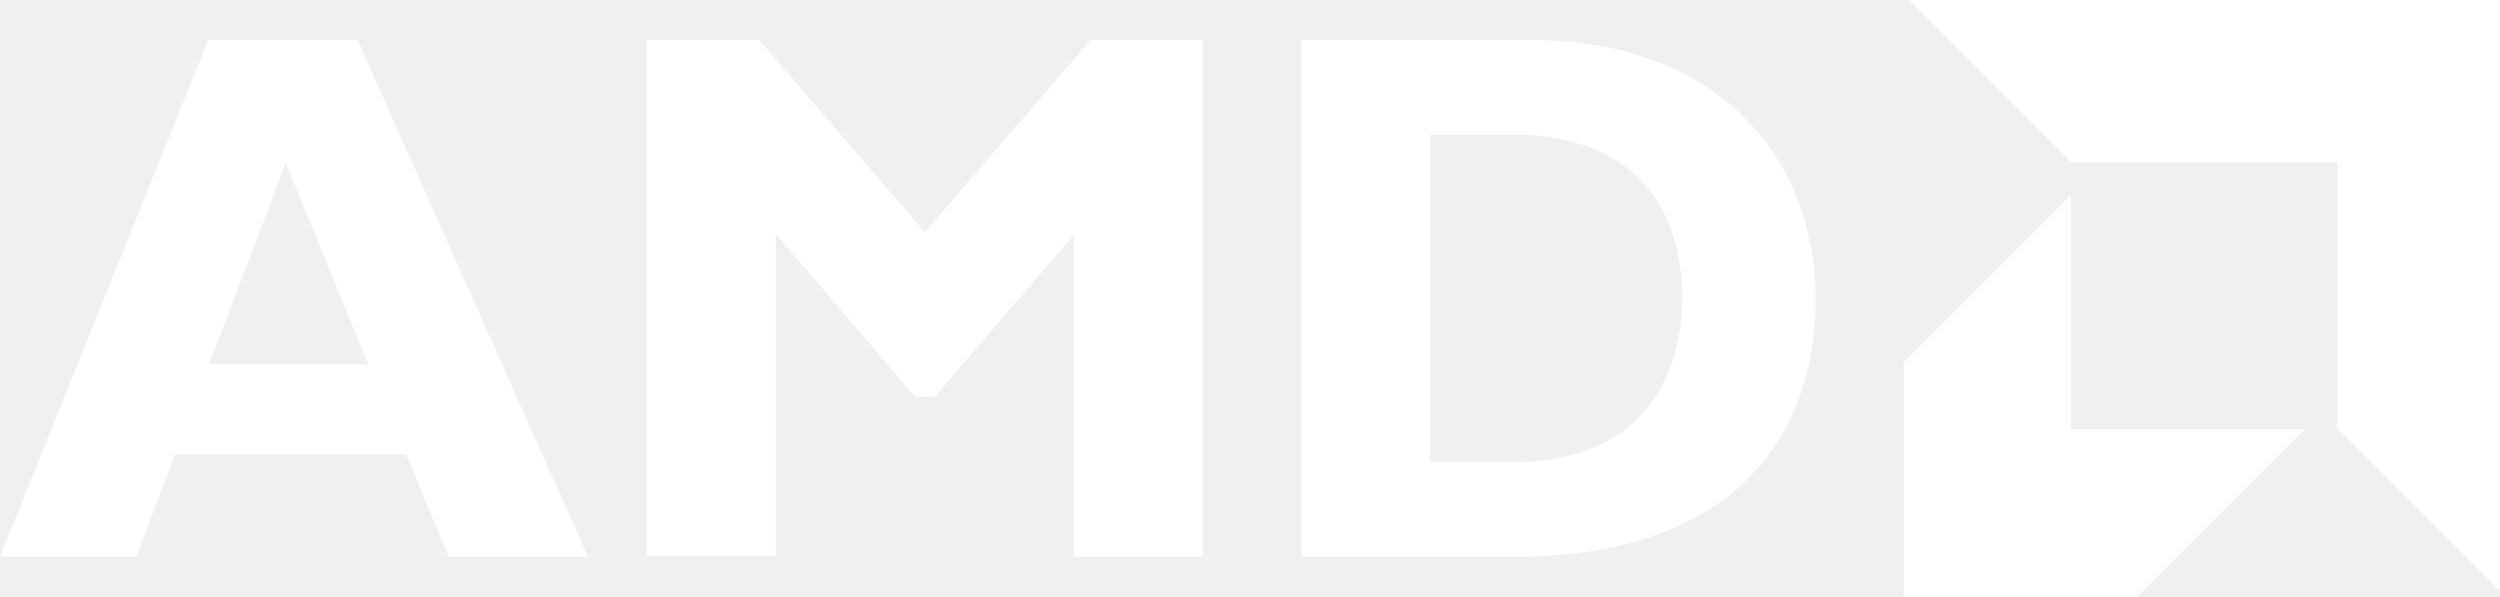
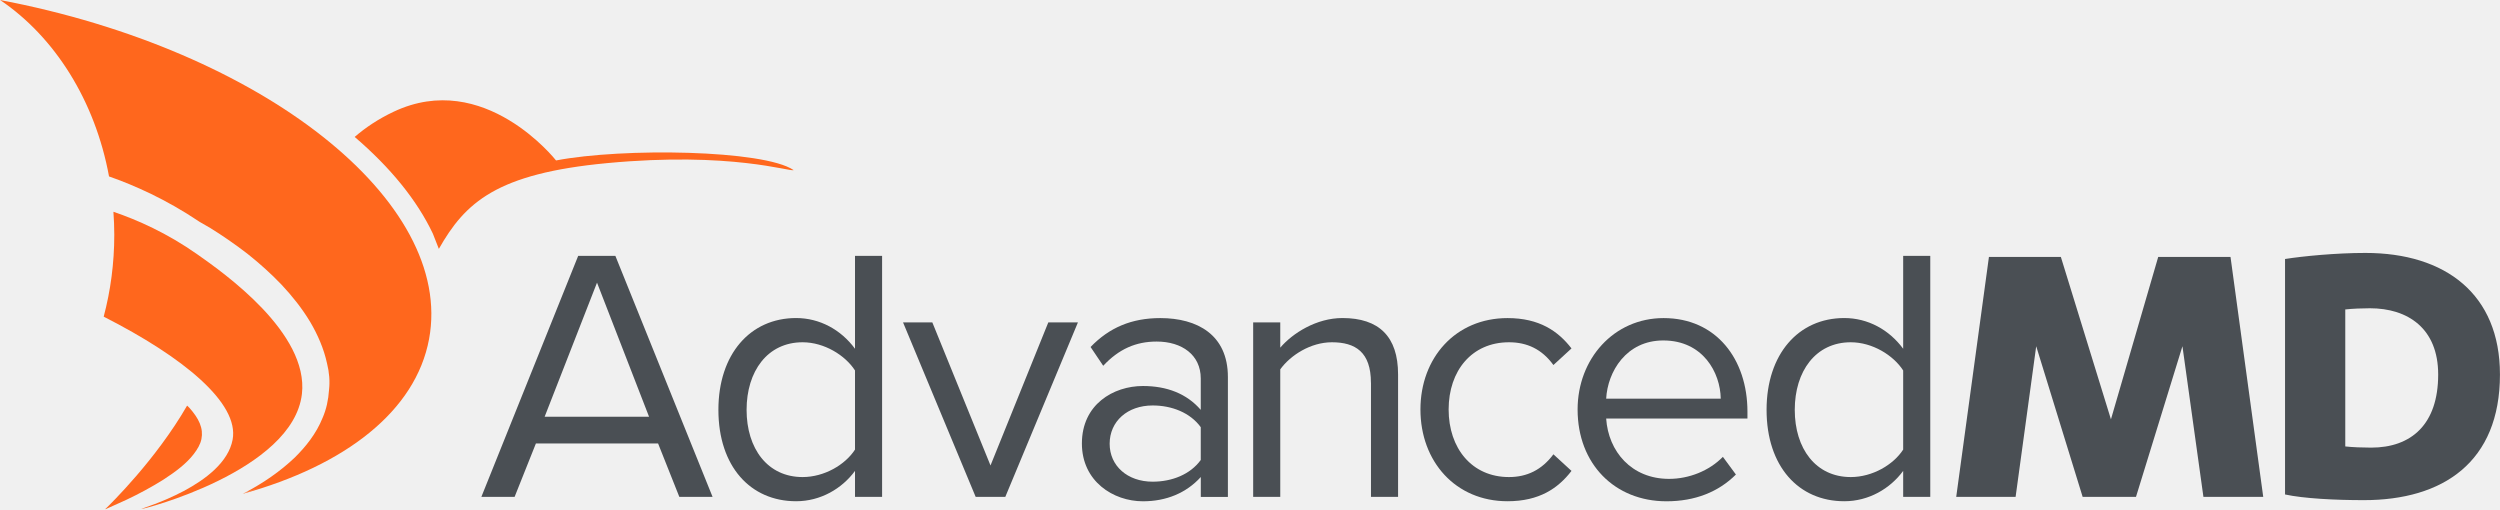
- <svg xmlns="http://www.w3.org/2000/svg" id="Layer_1" data-name="Layer 1" viewBox="0 0 139.72 33.32">
-   <defs>
-     <style>.cls-1{fill:#fff;}</style>
-   </defs>
-   <path class="cls-1" d="M33,31.14H25.21l-2.37-5.72H9.92L7.76,31.14H.14L11.78,2.26h8.34Zm-16.89-22L11.83,20.39h8.89Z" transform="translate(-0.14 -0.03)" />
-   <path class="cls-1" d="M61.1,2.26h6.27V31.14h-7.2v-18l-7.79,9.06h-1.1L43.49,13.1v18h-7.2V2.26h6.27L51.83,13Z" transform="translate(-0.14 -0.03)" />
-   <path class="cls-1" d="M85.61,2.26c10.54,0,16,6.56,16,14.48,0,8.3-5.25,14.4-16.77,14.4H72.86V2.26ZM80.06,25.85h4.7c7.24,0,9.4-4.91,9.4-9.15,0-5-2.67-9.15-9.48-9.15H80.06Z" transform="translate(-0.14 -0.03)" />
-   <polygon class="cls-1" points="130.64 9.08 115.75 9.08 106.68 0 139.72 0 139.72 33.05 130.64 23.97 130.64 9.08" />
-   <polygon class="cls-1" points="115.74 23.98 115.74 10.9 106.4 20.24 106.4 33.33 119.48 33.33 128.82 23.98 115.74 23.98" />
+ <svg xmlns="http://www.w3.org/2000/svg" version="1.1" id="Layer_1" x="0px" y="0px" viewBox="0 0 524.15 106.77" style="enable-background:new 0 0 524.15 106.77;" xml:space="preserve">
+   <style type="text/css"> .st0{fill:#FF671D;} .st1{fill:#4A4F54;} </style>
+   <g>
+     <g>
+       <path class="st0" d="M116.58,33.64c-0.02-0.02-15.06-19.21-34.06-10.21c-3.15,1.49-5.83,3.27-8.16,5.28 c7.46,6.38,13.07,13.25,16.4,20.29l1.25,3.18c5.53-9.74,12.06-15.79,35.27-17.98c26.08-2.46,38.49,1.91,39.11,1.46 C160.15,31.4,130.6,30.95,116.58,33.64z" />
+       <path class="st0" d="M40.62,95.2c0.78-1.02,1.41-2.08,1.61-3.15c0.22-1.07,0.12-2.16-0.35-3.3c-0.46-1.13-1.27-2.23-2.19-3.27 c-0.14-0.15-0.31-0.29-0.46-0.44c-6.53,11.32-16,20.58-17.19,21.73c0.07-0.02,0.15-0.05,0.22-0.07c1.42-0.62,2.82-1.25,4.21-1.9 c2.71-1.28,5.33-2.69,7.79-4.24C36.69,98.99,39.05,97.25,40.62,95.2z" />
+       <path class="st0" d="M0,0c0.2,0.07,0.48,0.18,0.82,0.31c-0.27-0.1-0.52-0.2-0.79-0.3c11.45,7.74,19.91,21.1,22.83,36.98 c5.3,1.86,11.98,4.8,18.97,9.51c0.75,0.43,1.51,0.85,2.25,1.3c2.69,1.67,5.3,3.48,7.83,5.43c2.5,1.99,4.9,4.13,7.14,6.48 c2.22,2.37,4.28,4.94,6,7.81c1.55,2.64,2.84,5.55,3.52,8.69c0.46,1.86,0.63,3.73,0.41,5.58c-0.13,2.01-0.55,4-1.34,5.81 c-1.33,3.31-3.5,6.02-5.85,8.34c-3.13,2.98-6.62,5.32-10.26,7.27c1.02-0.31,2.08-0.65,3.17-1.03c-1.16,0.42-2.28,0.79-3.36,1.13 c-0.14,0.08-0.28,0.15-0.42,0.22c21.4-5.93,36.23-17.3,39.04-32.45C95.32,42.2,55.1,10.46,0,0z M63.4,98.23 c-0.07,0.04-0.13,0.08-0.2,0.12C63.27,98.31,63.34,98.27,63.4,98.23z M65.13,97.2c-0.25,0.16-0.5,0.31-0.76,0.46 C64.62,97.51,64.87,97.36,65.13,97.2z" />
+       <path class="st0" d="M63.3,82.6c1.47-12.8-16.36-25.36-21.88-29.24c-6.41-4.52-12.65-7.26-17.64-8.96 c0.11,1.59,0.18,3.19,0.18,4.81c0,5.99-0.78,11.76-2.22,17.18c16.71,8.49,28.46,18.14,27.03,25.79 c-1.77,9.5-19.23,14.4-19.16,14.54C29.7,106.89,61.43,98.77,63.3,82.6z" />
+     </g>
+     <g>
+       <path class="st1" d="M137.97,92.97h-25.61l-4.47,11.21h-6.97l20.3-50.53h7.8l20.38,50.53h-6.97L137.97,92.97z M114.19,87.37h21.89 l-10.91-28.11L114.19,87.37z" />
+       <path class="st1" d="M179.26,98.73c-2.73,3.71-7.2,6.36-12.35,6.36c-9.55,0-16.29-7.27-16.29-19.17 c0-11.67,6.67-19.24,16.29-19.24c4.92,0,9.39,2.42,12.35,6.44V53.65h5.68v50.53h-5.68V98.73z M179.26,77.67 c-2.05-3.18-6.44-5.91-10.99-5.91c-7.35,0-11.74,6.06-11.74,14.17c0,8.11,4.39,14.09,11.74,14.09c4.55,0,8.94-2.58,10.99-5.76 V77.67z" />
+       <path class="st1" d="M189.33,67.59h6.14l12.2,30l12.12-30H226l-15.23,36.59h-6.21L189.33,67.59z" />
+       <path class="st1" d="M251.75,100.02c-3.03,3.33-7.2,5.08-12.12,5.08c-6.21,0-12.8-4.17-12.8-12.12c0-8.18,6.59-12.05,12.8-12.05 c5,0,9.17,1.59,12.12,5v-6.59c0-4.92-3.94-7.73-9.24-7.73c-4.39,0-7.95,1.59-11.21,5.08l-2.65-3.94 c3.94-4.09,8.64-6.06,14.62-6.06c7.73,0,14.17,3.48,14.17,12.35v25.15h-5.68V100.02z M251.75,89.56 c-2.2-3.03-6.06-4.55-10.08-4.55c-5.3,0-9.02,3.33-9.02,8.03c0,4.62,3.71,7.95,9.02,7.95c4.02,0,7.88-1.51,10.08-4.55V89.56z" />
+       <path class="st1" d="M287.43,80.25c0-6.44-3.26-8.49-8.18-8.49c-4.47,0-8.71,2.73-10.83,5.68v26.74h-5.68V67.59h5.68v5.3 c2.58-3.03,7.58-6.21,13.03-6.21c7.65,0,11.67,3.86,11.67,11.82v25.68h-5.68V80.25z" />
+       <path class="st1" d="M316.07,66.69c6.67,0,10.61,2.73,13.41,6.36l-3.79,3.48c-2.42-3.33-5.53-4.77-9.32-4.77 c-7.8,0-12.65,5.98-12.65,14.09s4.85,14.17,12.65,14.17c3.79,0,6.89-1.51,9.32-4.77l3.79,3.48c-2.8,3.64-6.74,6.36-13.41,6.36 c-10.91,0-18.26-8.33-18.26-19.24C297.81,75.02,305.16,66.69,316.07,66.69z" />
+       <path class="st1" d="M348.79,66.69c11.06,0,17.58,8.64,17.58,19.62v1.44h-29.62c0.45,6.89,5.3,12.65,13.18,12.65 c4.17,0,8.41-1.67,11.29-4.62l2.73,3.71c-3.64,3.64-8.56,5.61-14.55,5.61c-10.83,0-18.64-7.8-18.64-19.24 C330.76,75.25,338.34,66.69,348.79,66.69z M336.75,83.58h24.02c-0.08-5.45-3.71-12.2-12.05-12.2 C340.92,71.38,337.05,77.97,336.75,83.58z" />
+       <path class="st1" d="M399.02,98.73c-2.73,3.71-7.2,6.36-12.35,6.36c-9.55,0-16.29-7.27-16.29-19.17 c0-11.67,6.67-19.24,16.29-19.24c4.92,0,9.39,2.42,12.35,6.44V53.65h5.68v50.53h-5.68V98.73z M399.02,77.67 c-2.05-3.18-6.44-5.91-10.99-5.91c-7.35,0-11.74,6.06-11.74,14.17c0,8.11,4.39,14.09,11.74,14.09c4.55,0,8.94-2.58,10.99-5.76 V77.67z" />
+       <path class="st1" d="M436.65,104.18l-9.74-31.59l-4.32,31.59h-12.45l6.86-50.31h15.08l10.5,34.05l9.91-34.05h15.16l6.86,50.31 h-12.54l-4.4-31.59l-9.74,31.59H436.65z" />
+       <path class="st1" d="M479.09,54.3c3.73-0.59,10.67-1.27,16.85-1.27c16.77,0,28.2,8.64,28.2,25.49c0,18.38-11.94,26.34-28.54,26.34 c-6.01,0-12.62-0.34-16.52-1.19V54.3z M491.71,93.6c1.52,0.17,3.64,0.25,5.42,0.25c8.38,0,14.06-4.83,14.06-15.33 c0-9.66-6.35-13.89-14.31-13.89c-1.61,0-3.64,0.08-5.17,0.25V93.6z" />
+     </g>
+   </g>
</svg>
